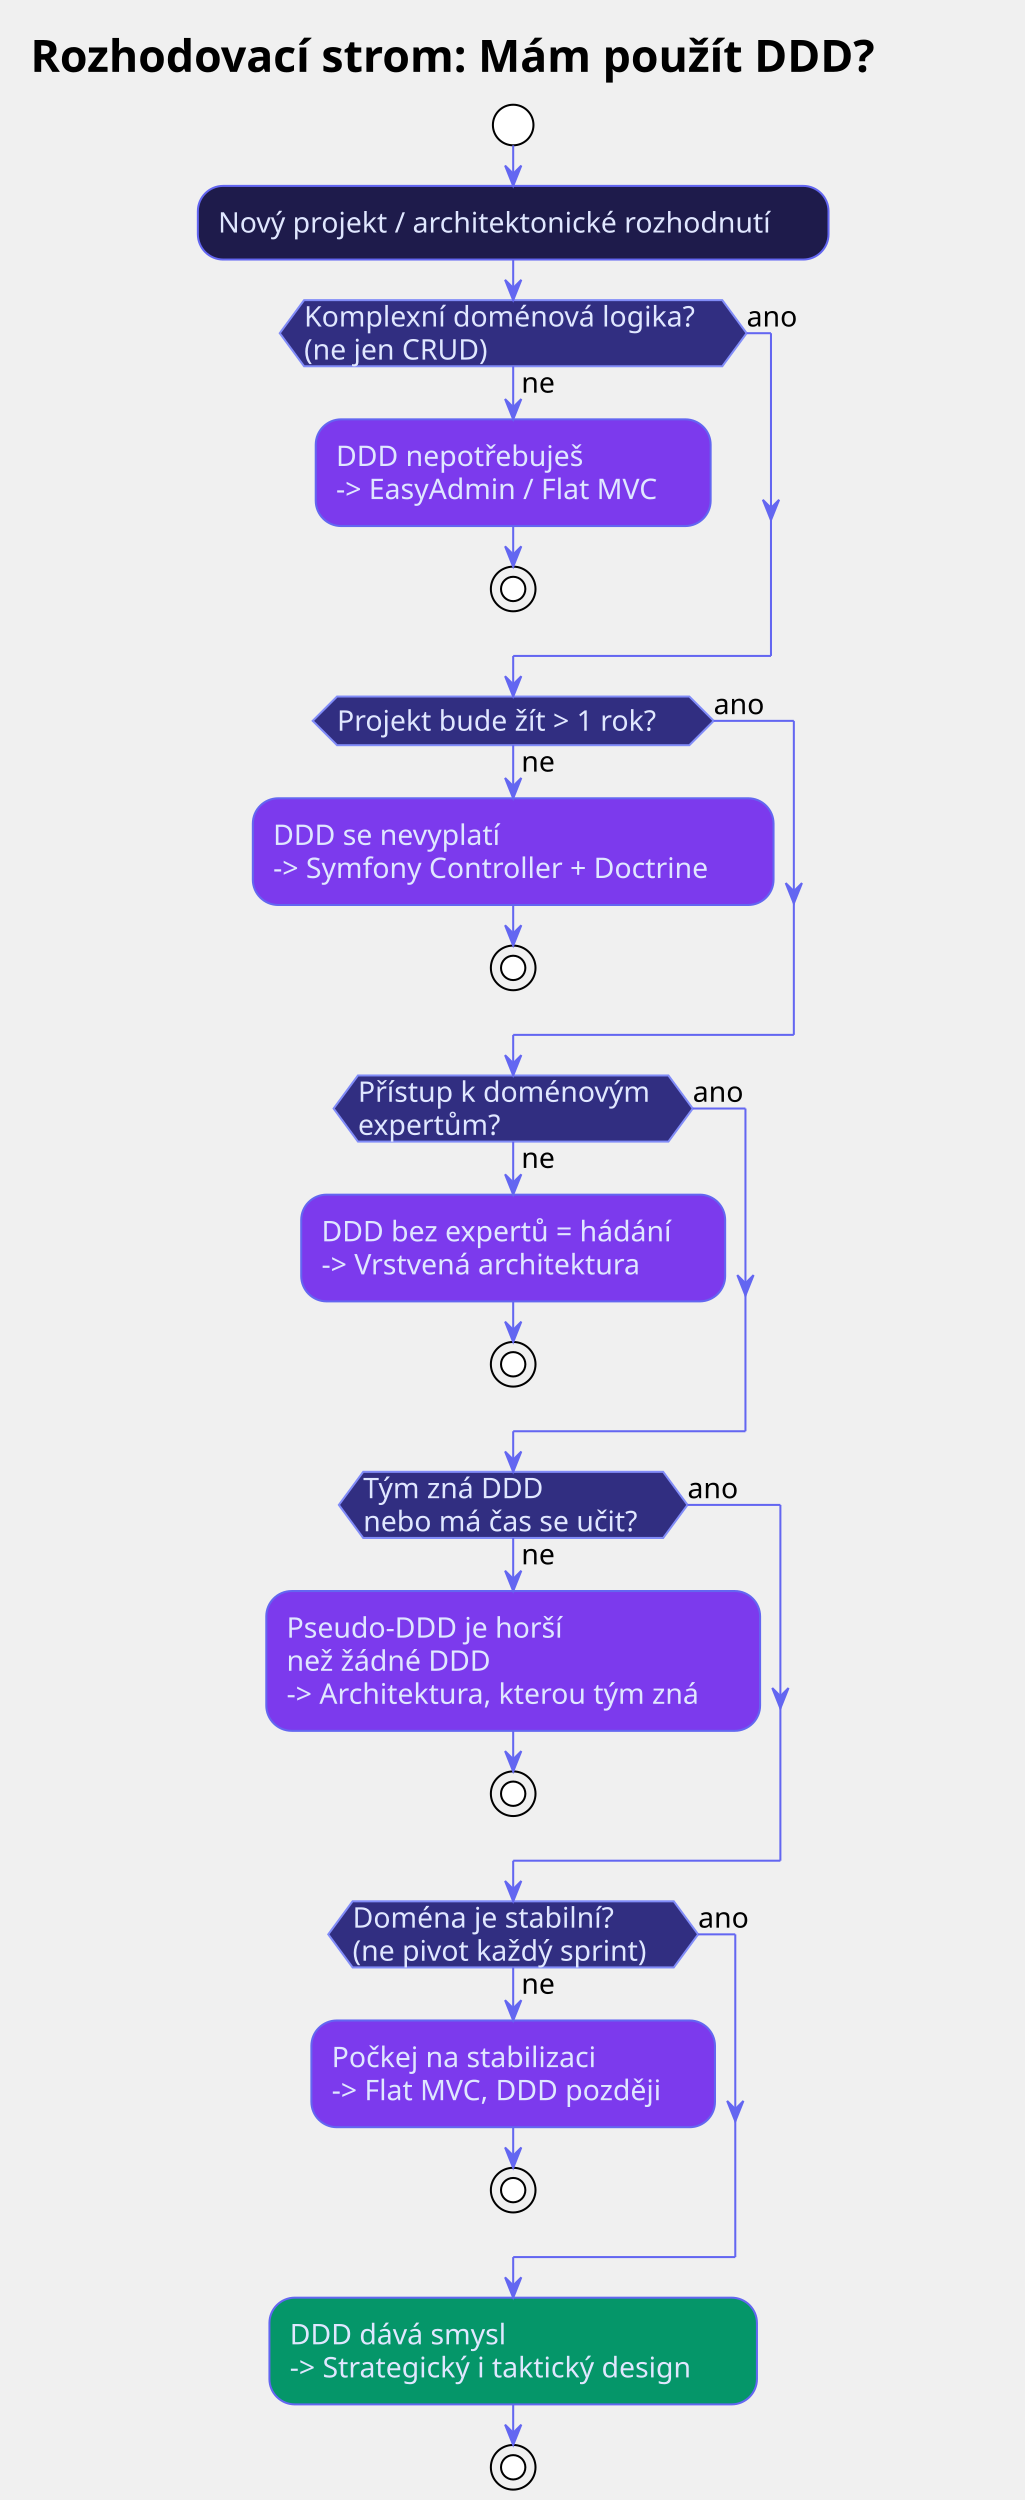
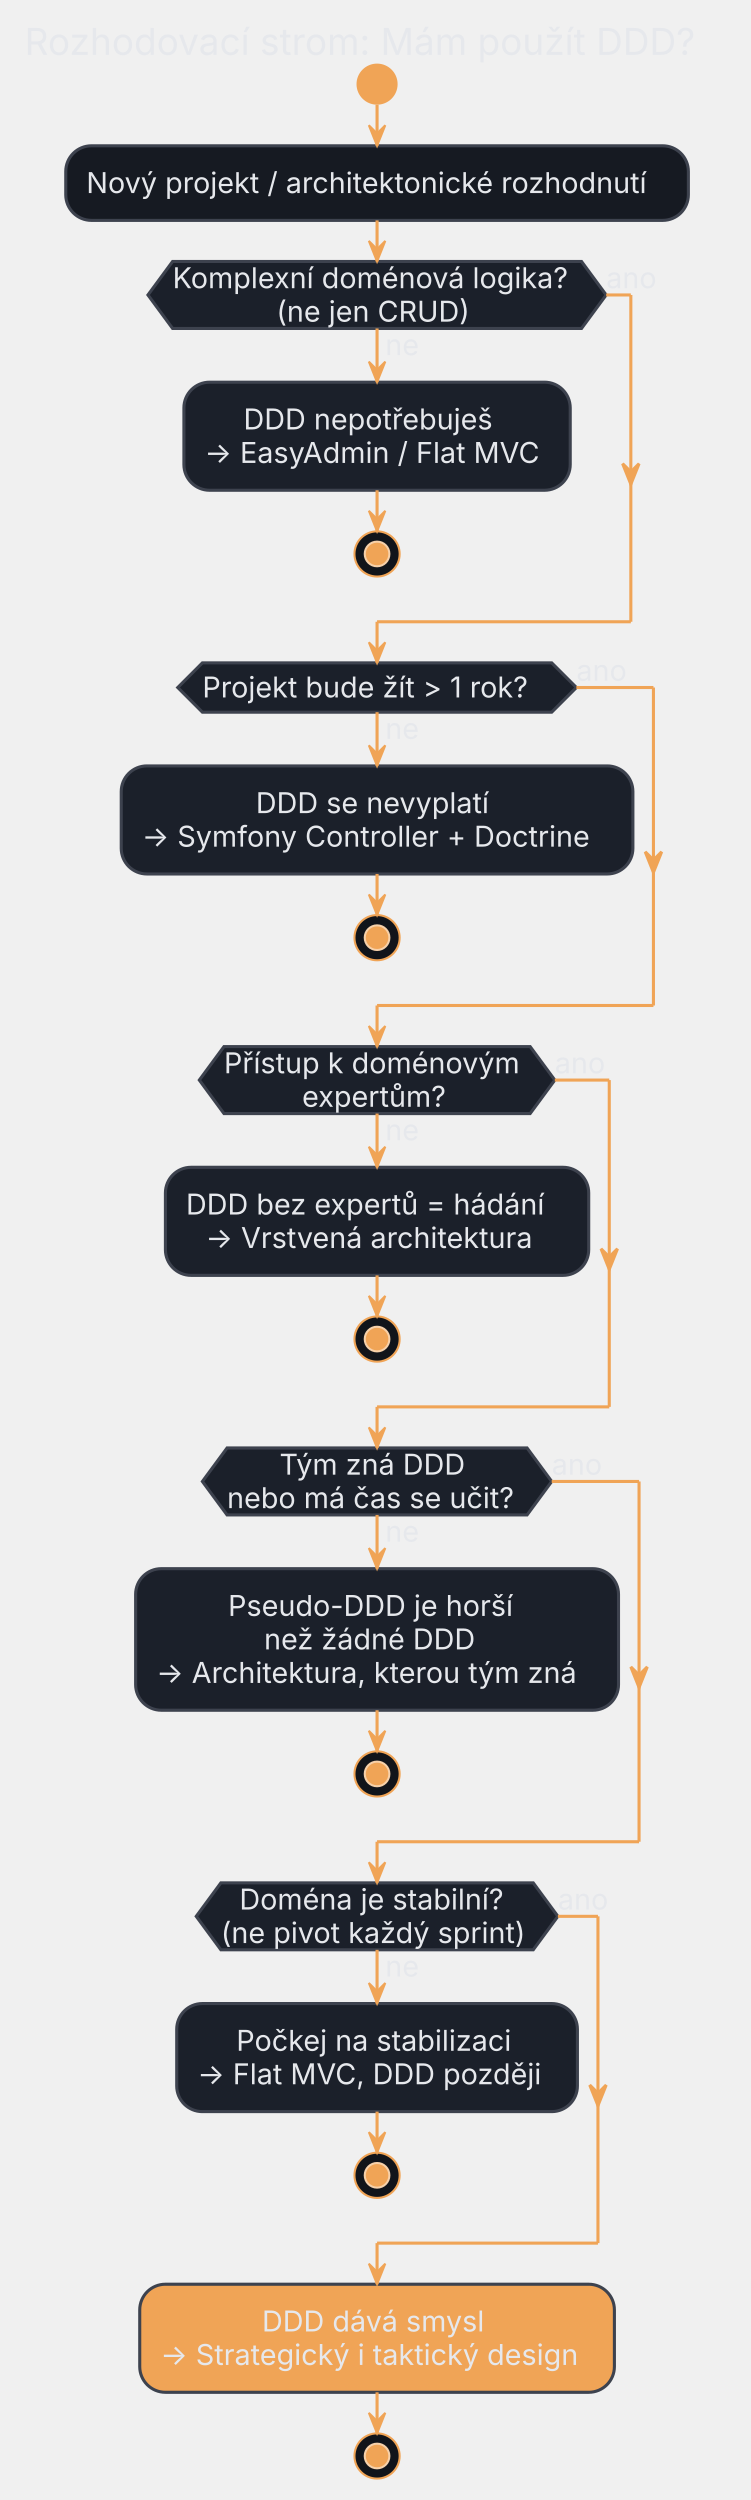
- <svg xmlns="http://www.w3.org/2000/svg" contentStyleType="text/css" preserveAspectRatio="none" style="aspect-ratio:0.41" version="1.1" viewBox="0 0 505 1232" zoomAndPan="magnify">
+ <svg xmlns="http://www.w3.org/2000/svg" contentScriptType="application/ecmascript" contentStyleType="text/css" height="1901.562px" preserveAspectRatio="none" style="width:571px;height:1901px;background:#11141A;" version="1.1" viewBox="0 0 571 1901" width="571.875px" zoomAndPan="magnify">
  <defs />
  <g>
-     <text fill="#000000" font-family="Nunito" font-size="22" font-weight="bold" lengthAdjust="spacing" textLength="472.796" x="15" y="35.421">Rozhodovací strom: Mám použít DDD?</text>
-     <ellipse cx="252.898" cy="61.609" fill="#FFFFFF" rx="10" ry="10" style="stroke:#000000;stroke-width:1;" />
-     <rect fill="#1E1B4B" height="36.297" rx="12.5" ry="12.5" style="stroke:#6366F1;stroke-width:1;" width="310.794" x="97.501" y="91.609" />
-     <text fill="#E0E7FF" font-family="Nunito" font-size="14" lengthAdjust="spacing" textLength="290.794" x="107.501" y="114.605">Nový projekt / architektonické rozhodnutí</text>
-     <rect fill="#7C3AED" height="52.594" rx="12.5" ry="12.5" style="stroke:#6366F1;stroke-width:1;" width="194.61" x="155.593" y="206.648" />
-     <text fill="#E0E7FF" font-family="Nunito" font-size="14" lengthAdjust="spacing" textLength="129.144" x="165.593" y="229.644">DDD nepotřebuješ</text>
-     <text fill="#E0E7FF" font-family="Nunito" font-size="14" lengthAdjust="spacing" textLength="174.61" x="165.593" y="245.94">-&gt; EasyAdmin / Flat MVC</text>
-     <ellipse cx="252.898" cy="290.242" fill="none" rx="11" ry="11" style="stroke:#000000;stroke-width:1;" />
-     <ellipse cx="252.898" cy="290.242" fill="#FFFFFF" rx="6" ry="6" style="stroke:#000000;stroke-width:1;" />
-     <polygon fill="#312E81" points="149.86,147.906,355.936,147.906,367.936,164.203,355.936,180.5,149.86,180.5,137.86,164.203,149.86,147.906" style="stroke:#818CF8;stroke-width:1;" />
-     <text fill="#000000" font-family="Nunito" font-size="14" lengthAdjust="spacing" textLength="17.486" x="256.898" y="193.495">ne</text>
-     <text fill="#E0E7FF" font-family="Nunito" font-size="14" lengthAdjust="spacing" textLength="206.076" x="149.86" y="160.901">Komplexní doménová logika?</text>
-     <text fill="#E0E7FF" font-family="Nunito" font-size="14" lengthAdjust="spacing" textLength="99.217" x="149.86" y="177.198">(ne jen CRUD)</text>
-     <text fill="#000000" font-family="Nunito" font-size="14" lengthAdjust="spacing" textLength="26.018" x="367.936" y="160.901">ano</text>
-     <rect fill="#7C3AED" height="52.594" rx="12.5" ry="12.5" style="stroke:#6366F1;stroke-width:1;" width="256.612" x="124.592" y="393.391" />
-     <text fill="#E0E7FF" font-family="Nunito" font-size="14" lengthAdjust="spacing" textLength="121.939" x="134.592" y="416.386">DDD se nevyplatí</text>
-     <text fill="#E0E7FF" font-family="Nunito" font-size="14" lengthAdjust="spacing" textLength="236.612" x="134.592" y="432.683">-&gt; Symfony Controller + Doctrine</text>
-     <ellipse cx="252.898" cy="476.984" fill="none" rx="11" ry="11" style="stroke:#000000;stroke-width:1;" />
-     <ellipse cx="252.898" cy="476.984" fill="#FFFFFF" rx="6" ry="6" style="stroke:#000000;stroke-width:1;" />
-     <polygon fill="#312E81" points="166.099,343.242,339.697,343.242,351.697,355.242,339.697,367.242,166.099,367.242,154.099,355.242,166.099,343.242" style="stroke:#818CF8;stroke-width:1;" />
-     <text fill="#000000" font-family="Nunito" font-size="14" lengthAdjust="spacing" textLength="17.486" x="256.898" y="380.237">ne</text>
-     <text fill="#E0E7FF" font-family="Nunito" font-size="14" lengthAdjust="spacing" textLength="173.599" x="166.099" y="360.089">Projekt bude žít &gt; 1 rok?</text>
-     <text fill="#000000" font-family="Nunito" font-size="14" lengthAdjust="spacing" textLength="26.018" x="351.697" y="351.94">ano</text>
-     <rect fill="#7C3AED" height="52.594" rx="12.5" ry="12.5" style="stroke:#6366F1;stroke-width:1;" width="208.918" x="148.439" y="588.727" />
-     <text fill="#E0E7FF" font-family="Nunito" font-size="14" lengthAdjust="spacing" textLength="188.918" x="158.439" y="611.722">DDD bez expertů = hádání</text>
-     <text fill="#E0E7FF" font-family="Nunito" font-size="14" lengthAdjust="spacing" textLength="173.852" x="158.439" y="628.019">-&gt; Vrstvená architektura</text>
-     <ellipse cx="252.898" cy="672.32" fill="none" rx="11" ry="11" style="stroke:#000000;stroke-width:1;" />
-     <ellipse cx="252.898" cy="672.32" fill="#FFFFFF" rx="6" ry="6" style="stroke:#000000;stroke-width:1;" />
-     <polygon fill="#312E81" points="176.404,529.984,329.392,529.984,341.392,546.281,329.392,562.578,176.404,562.578,164.404,546.281,176.404,529.984" style="stroke:#818CF8;stroke-width:1;" />
-     <text fill="#000000" font-family="Nunito" font-size="14" lengthAdjust="spacing" textLength="17.486" x="256.898" y="575.573">ne</text>
-     <text fill="#E0E7FF" font-family="Nunito" font-size="14" lengthAdjust="spacing" textLength="152.988" x="176.404" y="542.98">Přístup k doménovým</text>
-     <text fill="#E0E7FF" font-family="Nunito" font-size="14" lengthAdjust="spacing" textLength="75.585" x="176.404" y="559.276">expertům?</text>
-     <text fill="#000000" font-family="Nunito" font-size="14" lengthAdjust="spacing" textLength="26.018" x="341.392" y="542.98">ano</text>
-     <rect fill="#7C3AED" height="68.891" rx="12.5" ry="12.5" style="stroke:#6366F1;stroke-width:1;" width="243.351" x="131.223" y="784.062" />
-     <text fill="#E0E7FF" font-family="Nunito" font-size="14" lengthAdjust="spacing" textLength="143.849" x="141.223" y="807.058">Pseudo-DDD je horší</text>
-     <text fill="#E0E7FF" font-family="Nunito" font-size="14" lengthAdjust="spacing" textLength="108.377" x="141.223" y="823.355">než žádné DDD</text>
-     <text fill="#E0E7FF" font-family="Nunito" font-size="14" lengthAdjust="spacing" textLength="223.351" x="141.223" y="839.651">-&gt; Architektura, kterou tým zná</text>
-     <ellipse cx="252.898" cy="883.953" fill="none" rx="11" ry="11" style="stroke:#000000;stroke-width:1;" />
-     <ellipse cx="252.898" cy="883.953" fill="#FFFFFF" rx="6" ry="6" style="stroke:#000000;stroke-width:1;" />
-     <polygon fill="#312E81" points="178.991,725.32,326.805,725.32,338.805,741.617,326.805,757.914,178.991,757.914,166.991,741.617,178.991,725.32" style="stroke:#818CF8;stroke-width:1;" />
-     <text fill="#000000" font-family="Nunito" font-size="14" lengthAdjust="spacing" textLength="17.486" x="256.898" y="770.909">ne</text>
-     <text fill="#E0E7FF" font-family="Nunito" font-size="14" lengthAdjust="spacing" textLength="96.517" x="178.991" y="738.315">Tým zná DDD</text>
-     <text fill="#E0E7FF" font-family="Nunito" font-size="14" lengthAdjust="spacing" textLength="147.814" x="178.991" y="754.612">nebo má čas se učit?</text>
-     <text fill="#000000" font-family="Nunito" font-size="14" lengthAdjust="spacing" textLength="26.018" x="338.805" y="738.315">ano</text>
-     <rect fill="#7C3AED" height="52.594" rx="12.5" ry="12.5" style="stroke:#6366F1;stroke-width:1;" width="198.897" x="153.45" y="995.695" />
-     <text fill="#E0E7FF" font-family="Nunito" font-size="14" lengthAdjust="spacing" textLength="141.101" x="163.45" y="1018.69">Počkej na stabilizaci</text>
-     <text fill="#E0E7FF" font-family="Nunito" font-size="14" lengthAdjust="spacing" textLength="178.897" x="163.45" y="1034.987">-&gt; Flat MVC, DDD později</text>
-     <ellipse cx="252.898" cy="1079.289" fill="none" rx="11" ry="11" style="stroke:#000000;stroke-width:1;" />
-     <ellipse cx="252.898" cy="1079.289" fill="#FFFFFF" rx="6" ry="6" style="stroke:#000000;stroke-width:1;" />
-     <polygon fill="#312E81" points="173.762,936.953,332.034,936.953,344.034,953.25,332.034,969.547,173.762,969.547,161.762,953.25,173.762,936.953" style="stroke:#818CF8;stroke-width:1;" />
-     <text fill="#000000" font-family="Nunito" font-size="14" lengthAdjust="spacing" textLength="17.486" x="256.898" y="982.542">ne</text>
-     <text fill="#E0E7FF" font-family="Nunito" font-size="14" lengthAdjust="spacing" textLength="138.674" x="173.762" y="949.948">Doména je stabilní?</text>
-     <text fill="#E0E7FF" font-family="Nunito" font-size="14" lengthAdjust="spacing" textLength="158.273" x="173.762" y="966.245">(ne pivot každý sprint)</text>
-     <text fill="#000000" font-family="Nunito" font-size="14" lengthAdjust="spacing" textLength="26.018" x="344.034" y="949.948">ano</text>
-     <rect fill="#059669" height="52.594" rx="12.5" ry="12.5" style="stroke:#6366F1;stroke-width:1;" width="240.24" x="132.778" y="1132.289" />
-     <text fill="#E0E7FF" font-family="Nunito" font-size="14" lengthAdjust="spacing" textLength="115.972" x="142.778" y="1155.284">DDD dává smysl</text>
-     <text fill="#E0E7FF" font-family="Nunito" font-size="14" lengthAdjust="spacing" textLength="220.24" x="142.778" y="1171.581">-&gt; Strategický i taktický design</text>
-     <ellipse cx="252.898" cy="1215.883" fill="none" rx="11" ry="11" style="stroke:#000000;stroke-width:1;" />
-     <ellipse cx="252.898" cy="1215.883" fill="#FFFFFF" rx="6" ry="6" style="stroke:#000000;stroke-width:1;" />
-     <line style="stroke:#6366F1;stroke-width:1;" x1="252.898" x2="252.898" y1="71.609" y2="91.609" />
-     <polygon fill="#6366F1" points="248.898,81.609,252.898,91.609,256.898,81.609,252.898,85.609" style="stroke:#6366F1;stroke-width:1;" />
-     <line style="stroke:#6366F1;stroke-width:1;" x1="252.898" x2="252.898" y1="259.242" y2="279.242" />
-     <polygon fill="#6366F1" points="248.898,269.242,252.898,279.242,256.898,269.242,252.898,273.242" style="stroke:#6366F1;stroke-width:1;" />
-     <line style="stroke:#6366F1;stroke-width:1;" x1="252.898" x2="252.898" y1="180.5" y2="206.648" />
-     <polygon fill="#6366F1" points="248.898,196.648,252.898,206.648,256.898,196.648,252.898,200.648" style="stroke:#6366F1;stroke-width:1;" />
-     <line style="stroke:#6366F1;stroke-width:1;" x1="367.936" x2="379.936" y1="164.203" y2="164.203" />
-     <polygon fill="#6366F1" points="375.936,246.297,379.936,256.297,383.936,246.297,379.936,250.297" style="stroke:#6366F1;stroke-width:1;" />
-     <line style="stroke:#6366F1;stroke-width:1;" x1="379.936" x2="379.936" y1="164.203" y2="323.242" />
-     <line style="stroke:#6366F1;stroke-width:1;" x1="379.936" x2="252.898" y1="323.242" y2="323.242" />
-     <line style="stroke:#6366F1;stroke-width:1;" x1="252.898" x2="252.898" y1="323.242" y2="343.242" />
-     <polygon fill="#6366F1" points="248.898,333.242,252.898,343.242,256.898,333.242,252.898,337.242" style="stroke:#6366F1;stroke-width:1;" />
-     <line style="stroke:#6366F1;stroke-width:1;" x1="252.898" x2="252.898" y1="127.906" y2="147.906" />
-     <polygon fill="#6366F1" points="248.898,137.906,252.898,147.906,256.898,137.906,252.898,141.906" style="stroke:#6366F1;stroke-width:1;" />
-     <line style="stroke:#6366F1;stroke-width:1;" x1="252.898" x2="252.898" y1="445.984" y2="465.984" />
-     <polygon fill="#6366F1" points="248.898,455.984,252.898,465.984,256.898,455.984,252.898,459.984" style="stroke:#6366F1;stroke-width:1;" />
-     <line style="stroke:#6366F1;stroke-width:1;" x1="252.898" x2="252.898" y1="367.242" y2="393.391" />
-     <polygon fill="#6366F1" points="248.898,383.391,252.898,393.391,256.898,383.391,252.898,387.391" style="stroke:#6366F1;stroke-width:1;" />
-     <line style="stroke:#6366F1;stroke-width:1;" x1="351.697" x2="391.204" y1="355.242" y2="355.242" />
-     <polygon fill="#6366F1" points="387.204,435.188,391.204,445.188,395.204,435.188,391.204,439.188" style="stroke:#6366F1;stroke-width:1;" />
-     <line style="stroke:#6366F1;stroke-width:1;" x1="391.204" x2="391.204" y1="355.242" y2="509.984" />
-     <line style="stroke:#6366F1;stroke-width:1;" x1="391.204" x2="252.898" y1="509.984" y2="509.984" />
-     <line style="stroke:#6366F1;stroke-width:1;" x1="252.898" x2="252.898" y1="509.984" y2="529.984" />
-     <polygon fill="#6366F1" points="248.898,519.984,252.898,529.984,256.898,519.984,252.898,523.984" style="stroke:#6366F1;stroke-width:1;" />
-     <line style="stroke:#6366F1;stroke-width:1;" x1="252.898" x2="252.898" y1="641.32" y2="661.32" />
-     <polygon fill="#6366F1" points="248.898,651.32,252.898,661.32,256.898,651.32,252.898,655.32" style="stroke:#6366F1;stroke-width:1;" />
-     <line style="stroke:#6366F1;stroke-width:1;" x1="252.898" x2="252.898" y1="562.578" y2="588.727" />
-     <polygon fill="#6366F1" points="248.898,578.727,252.898,588.727,256.898,578.727,252.898,582.727" style="stroke:#6366F1;stroke-width:1;" />
-     <line style="stroke:#6366F1;stroke-width:1;" x1="341.392" x2="367.357" y1="546.281" y2="546.281" />
-     <polygon fill="#6366F1" points="363.357,628.375,367.357,638.375,371.357,628.375,367.357,632.375" style="stroke:#6366F1;stroke-width:1;" />
-     <line style="stroke:#6366F1;stroke-width:1;" x1="367.357" x2="367.357" y1="546.281" y2="705.32" />
-     <line style="stroke:#6366F1;stroke-width:1;" x1="367.357" x2="252.898" y1="705.32" y2="705.32" />
-     <line style="stroke:#6366F1;stroke-width:1;" x1="252.898" x2="252.898" y1="705.32" y2="725.32" />
-     <polygon fill="#6366F1" points="248.898,715.32,252.898,725.32,256.898,715.32,252.898,719.32" style="stroke:#6366F1;stroke-width:1;" />
-     <line style="stroke:#6366F1;stroke-width:1;" x1="252.898" x2="252.898" y1="852.953" y2="872.953" />
-     <polygon fill="#6366F1" points="248.898,862.953,252.898,872.953,256.898,862.953,252.898,866.953" style="stroke:#6366F1;stroke-width:1;" />
-     <line style="stroke:#6366F1;stroke-width:1;" x1="252.898" x2="252.898" y1="757.914" y2="784.062" />
-     <polygon fill="#6366F1" points="248.898,774.062,252.898,784.062,256.898,774.062,252.898,778.062" style="stroke:#6366F1;stroke-width:1;" />
-     <line style="stroke:#6366F1;stroke-width:1;" x1="338.805" x2="384.573" y1="741.617" y2="741.617" />
-     <polygon fill="#6366F1" points="380.573,831.859,384.573,841.859,388.573,831.859,384.573,835.859" style="stroke:#6366F1;stroke-width:1;" />
-     <line style="stroke:#6366F1;stroke-width:1;" x1="384.573" x2="384.573" y1="741.617" y2="916.953" />
-     <line style="stroke:#6366F1;stroke-width:1;" x1="384.573" x2="252.898" y1="916.953" y2="916.953" />
-     <line style="stroke:#6366F1;stroke-width:1;" x1="252.898" x2="252.898" y1="916.953" y2="936.953" />
-     <polygon fill="#6366F1" points="248.898,926.953,252.898,936.953,256.898,926.953,252.898,930.953" style="stroke:#6366F1;stroke-width:1;" />
-     <line style="stroke:#6366F1;stroke-width:1;" x1="252.898" x2="252.898" y1="1048.289" y2="1068.289" />
-     <polygon fill="#6366F1" points="248.898,1058.289,252.898,1068.289,256.898,1058.289,252.898,1062.289" style="stroke:#6366F1;stroke-width:1;" />
-     <line style="stroke:#6366F1;stroke-width:1;" x1="252.898" x2="252.898" y1="969.547" y2="995.695" />
-     <polygon fill="#6366F1" points="248.898,985.695,252.898,995.695,256.898,985.695,252.898,989.695" style="stroke:#6366F1;stroke-width:1;" />
-     <line style="stroke:#6366F1;stroke-width:1;" x1="344.034" x2="362.346" y1="953.25" y2="953.25" />
-     <polygon fill="#6366F1" points="358.346,1035.344,362.346,1045.344,366.346,1035.344,362.346,1039.344" style="stroke:#6366F1;stroke-width:1;" />
-     <line style="stroke:#6366F1;stroke-width:1;" x1="362.346" x2="362.346" y1="953.25" y2="1112.289" />
-     <line style="stroke:#6366F1;stroke-width:1;" x1="362.346" x2="252.898" y1="1112.289" y2="1112.289" />
-     <line style="stroke:#6366F1;stroke-width:1;" x1="252.898" x2="252.898" y1="1112.289" y2="1132.289" />
-     <polygon fill="#6366F1" points="248.898,1122.289,252.898,1132.289,256.898,1122.289,252.898,1126.289" style="stroke:#6366F1;stroke-width:1;" />
-     <line style="stroke:#6366F1;stroke-width:1;" x1="252.898" x2="252.898" y1="1184.883" y2="1204.883" />
-     <polygon fill="#6366F1" points="248.898,1194.883,252.898,1204.883,256.898,1194.883,252.898,1198.883" style="stroke:#6366F1;stroke-width:1;" />
+     <text fill="#E6E8EC" font-family="Inter, ui-sans-serif, system-ui, -apple-system, sans-serif" font-size="28.125" lengthAdjust="spacingAndGlyphs" textLength="534.375" x="18.75" y="41.731">Rozhodovací strom: Mám použít DDD?</text>
+     <ellipse cx="286.719" cy="63.989" fill="#F0A456" rx="15.625" ry="15.625" style="stroke: none; stroke-width: 1.562;" />
+     <rect fill="#161A22" height="56.714" rx="19.531" ry="19.531" style="stroke: #3D424E; stroke-width: 2.344;" width="473.438" x="50" y="110.864" />
+     <text fill="#E6E8EC" font-family="Inter, ui-sans-serif, system-ui, -apple-system, sans-serif" font-size="21.875" lengthAdjust="spacingAndGlyphs" textLength="442.188" x="65.625" y="146.794">Nový projekt / architektonické rozhodnutí</text>
+     <rect fill="#1B202A" height="82.178" rx="19.531" ry="19.531" style="stroke: #3D424E; stroke-width: 2.344;" width="293.75" x="139.844" y="290.613" />
+     <text fill="#E6E8EC" font-family="Inter, ui-sans-serif, system-ui, -apple-system, sans-serif" font-size="21.875" lengthAdjust="spacingAndGlyphs" textLength="203.125" x="185.156" y="326.543">DDD nepotřebuješ</text>
+     <text fill="#E6E8EC" font-family="Inter, ui-sans-serif, system-ui, -apple-system, sans-serif" font-size="21.875" lengthAdjust="spacingAndGlyphs" textLength="262.5" x="155.469" y="352.007">-&gt; EasyAdmin / Flat MVC</text>
+     <ellipse cx="286.719" cy="421.228" fill="#11141A" rx="17.188" ry="17.188" style="stroke: #F0A456; stroke-width: 1.562;" />
+     <ellipse cx="286.719" cy="421.228" fill="#F0A456" rx="9.375" ry="9.375" style="stroke: #F7D1AA; stroke-width: 1.562;" />
+     <polygon fill="#1B202A" points="131.25,198.828,442.188,198.828,460.938,224.292,442.188,249.756,131.25,249.756,112.5,224.292,131.25,198.828" style="stroke: #3D424E; stroke-width: 2.344;" />
+     <text fill="#E6E8EC" font-family="Inter, ui-sans-serif, system-ui, -apple-system, sans-serif" font-size="21.875" lengthAdjust="spacingAndGlyphs" textLength="28.125" x="292.969" y="270.061">ne</text>
+     <text fill="#E6E8EC" font-family="Inter, ui-sans-serif, system-ui, -apple-system, sans-serif" font-size="21.875" lengthAdjust="spacingAndGlyphs" textLength="310.938" x="131.25" y="219.133">Komplexní doménová logika?</text>
+     <text fill="#E6E8EC" font-family="Inter, ui-sans-serif, system-ui, -apple-system, sans-serif" font-size="21.875" lengthAdjust="spacingAndGlyphs" textLength="153.125" x="210.156" y="244.597">(ne jen CRUD)</text>
+     <text fill="#E6E8EC" font-family="Inter, ui-sans-serif, system-ui, -apple-system, sans-serif" font-size="21.875" lengthAdjust="spacingAndGlyphs" textLength="40.625" x="460.938" y="219.133">ano</text>
+     <rect fill="#1B202A" height="82.178" rx="19.531" ry="19.531" style="stroke: #3D424E; stroke-width: 2.344;" width="389.062" x="92.188" y="582.398" />
+     <text fill="#E6E8EC" font-family="Inter, ui-sans-serif, system-ui, -apple-system, sans-serif" font-size="21.875" lengthAdjust="spacingAndGlyphs" textLength="184.375" x="194.531" y="618.327">DDD se nevyplatí</text>
+     <text fill="#E6E8EC" font-family="Inter, ui-sans-serif, system-ui, -apple-system, sans-serif" font-size="21.875" lengthAdjust="spacingAndGlyphs" textLength="357.812" x="107.812" y="643.791">-&gt; Symfony Controller + Doctrine</text>
+     <ellipse cx="286.719" cy="713.013" fill="#11141A" rx="17.188" ry="17.188" style="stroke: #F0A456; stroke-width: 1.562;" />
+     <ellipse cx="286.719" cy="713.013" fill="#F0A456" rx="9.375" ry="9.375" style="stroke: #F7D1AA; stroke-width: 1.562;" />
+     <polygon fill="#1B202A" points="153.906,504.041,419.531,504.041,438.281,522.79,419.531,541.54,153.906,541.54,135.156,522.79,153.906,504.041" style="stroke: #3D424E; stroke-width: 2.344;" />
+     <text fill="#E6E8EC" font-family="Inter, ui-sans-serif, system-ui, -apple-system, sans-serif" font-size="21.875" lengthAdjust="spacingAndGlyphs" textLength="28.125" x="292.969" y="561.845">ne</text>
+     <text fill="#E6E8EC" font-family="Inter, ui-sans-serif, system-ui, -apple-system, sans-serif" font-size="21.875" lengthAdjust="spacingAndGlyphs" textLength="265.625" x="153.906" y="530.364">Projekt bude žít &gt; 1 rok?</text>
+     <text fill="#E6E8EC" font-family="Inter, ui-sans-serif, system-ui, -apple-system, sans-serif" font-size="21.875" lengthAdjust="spacingAndGlyphs" textLength="40.625" x="438.281" y="517.631">ano</text>
+     <rect fill="#1B202A" height="82.178" rx="19.531" ry="19.531" style="stroke: #3D424E; stroke-width: 2.344;" width="321.875" x="125.781" y="887.61" />
+     <text fill="#E6E8EC" font-family="Inter, ui-sans-serif, system-ui, -apple-system, sans-serif" font-size="21.875" lengthAdjust="spacingAndGlyphs" textLength="290.625" x="141.406" y="923.54">DDD bez expertů = hádání</text>
+     <text fill="#E6E8EC" font-family="Inter, ui-sans-serif, system-ui, -apple-system, sans-serif" font-size="21.875" lengthAdjust="spacingAndGlyphs" textLength="260.938" x="156.25" y="949.004">-&gt; Vrstvená architektura</text>
+     <ellipse cx="286.719" cy="1018.225" fill="#11141A" rx="17.188" ry="17.188" style="stroke: #F0A456; stroke-width: 1.562;" />
+     <ellipse cx="286.719" cy="1018.225" fill="#F0A456" rx="9.375" ry="9.375" style="stroke: #F7D1AA; stroke-width: 1.562;" />
+     <polygon fill="#1B202A" points="170.312,795.825,403.125,795.825,421.875,821.289,403.125,846.753,170.312,846.753,151.562,821.289,170.312,795.825" style="stroke: #3D424E; stroke-width: 2.344;" />
+     <text fill="#E6E8EC" font-family="Inter, ui-sans-serif, system-ui, -apple-system, sans-serif" font-size="21.875" lengthAdjust="spacingAndGlyphs" textLength="28.125" x="292.969" y="867.058">ne</text>
+     <text fill="#E6E8EC" font-family="Inter, ui-sans-serif, system-ui, -apple-system, sans-serif" font-size="21.875" lengthAdjust="spacingAndGlyphs" textLength="232.812" x="170.312" y="816.13">Přístup k doménovým</text>
+     <text fill="#E6E8EC" font-family="Inter, ui-sans-serif, system-ui, -apple-system, sans-serif" font-size="21.875" lengthAdjust="spacingAndGlyphs" textLength="114.062" x="229.688" y="841.594">expertům?</text>
+     <text fill="#E6E8EC" font-family="Inter, ui-sans-serif, system-ui, -apple-system, sans-serif" font-size="21.875" lengthAdjust="spacingAndGlyphs" textLength="40.625" x="421.875" y="816.13">ano</text>
+     <rect fill="#1B202A" height="107.642" rx="19.531" ry="19.531" style="stroke: #3D424E; stroke-width: 2.344;" width="367.188" x="103.125" y="1192.822" />
+     <text fill="#E6E8EC" font-family="Inter, ui-sans-serif, system-ui, -apple-system, sans-serif" font-size="21.875" lengthAdjust="spacingAndGlyphs" textLength="226.562" x="173.438" y="1228.752">Pseudo-DDD je horší</text>
+     <text fill="#E6E8EC" font-family="Inter, ui-sans-serif, system-ui, -apple-system, sans-serif" font-size="21.875" lengthAdjust="spacingAndGlyphs" textLength="171.875" x="200.781" y="1254.216">než žádné DDD</text>
+     <text fill="#E6E8EC" font-family="Inter, ui-sans-serif, system-ui, -apple-system, sans-serif" font-size="21.875" lengthAdjust="spacingAndGlyphs" textLength="335.938" x="118.75" y="1279.68">-&gt; Architektura, kterou tým zná</text>
+     <ellipse cx="286.719" cy="1348.901" fill="#11141A" rx="17.188" ry="17.188" style="stroke: #F0A456; stroke-width: 1.562;" />
+     <ellipse cx="286.719" cy="1348.901" fill="#F0A456" rx="9.375" ry="9.375" style="stroke: #F7D1AA; stroke-width: 1.562;" />
+     <polygon fill="#1B202A" points="172.656,1101.038,400.781,1101.038,419.531,1126.502,400.781,1151.965,172.656,1151.965,153.906,1126.502,172.656,1101.038" style="stroke: #3D424E; stroke-width: 2.344;" />
+     <text fill="#E6E8EC" font-family="Inter, ui-sans-serif, system-ui, -apple-system, sans-serif" font-size="21.875" lengthAdjust="spacingAndGlyphs" textLength="28.125" x="292.969" y="1172.27">ne</text>
+     <text fill="#E6E8EC" font-family="Inter, ui-sans-serif, system-ui, -apple-system, sans-serif" font-size="21.875" lengthAdjust="spacingAndGlyphs" textLength="148.438" x="212.5" y="1121.342">Tým zná DDD</text>
+     <text fill="#E6E8EC" font-family="Inter, ui-sans-serif, system-ui, -apple-system, sans-serif" font-size="21.875" lengthAdjust="spacingAndGlyphs" textLength="228.125" x="172.656" y="1146.806">nebo má čas se učit?</text>
+     <text fill="#E6E8EC" font-family="Inter, ui-sans-serif, system-ui, -apple-system, sans-serif" font-size="21.875" lengthAdjust="spacingAndGlyphs" textLength="40.625" x="419.531" y="1121.342">ano</text>
+     <rect fill="#1B202A" height="82.178" rx="19.531" ry="19.531" style="stroke: #3D424E; stroke-width: 2.344;" width="304.688" x="134.375" y="1523.498" />
+     <text fill="#E6E8EC" font-family="Inter, ui-sans-serif, system-ui, -apple-system, sans-serif" font-size="21.875" lengthAdjust="spacingAndGlyphs" textLength="214.062" x="179.688" y="1559.428">Počkej na stabilizaci</text>
+     <text fill="#E6E8EC" font-family="Inter, ui-sans-serif, system-ui, -apple-system, sans-serif" font-size="21.875" lengthAdjust="spacingAndGlyphs" textLength="273.438" x="150" y="1584.892">-&gt; Flat MVC, DDD později</text>
+     <ellipse cx="286.719" cy="1654.114" fill="#11141A" rx="17.188" ry="17.188" style="stroke: #F0A456; stroke-width: 1.562;" />
+     <ellipse cx="286.719" cy="1654.114" fill="#F0A456" rx="9.375" ry="9.375" style="stroke: #F7D1AA; stroke-width: 1.562;" />
+     <polygon fill="#1B202A" points="167.969,1431.714,405.469,1431.714,424.219,1457.178,405.469,1482.642,167.969,1482.642,149.219,1457.178,167.969,1431.714" style="stroke: #3D424E; stroke-width: 2.344;" />
+     <text fill="#E6E8EC" font-family="Inter, ui-sans-serif, system-ui, -apple-system, sans-serif" font-size="21.875" lengthAdjust="spacingAndGlyphs" textLength="28.125" x="292.969" y="1502.947">ne</text>
+     <text fill="#E6E8EC" font-family="Inter, ui-sans-serif, system-ui, -apple-system, sans-serif" font-size="21.875" lengthAdjust="spacingAndGlyphs" textLength="209.375" x="182.031" y="1452.019">Doména je stabilní?</text>
+     <text fill="#E6E8EC" font-family="Inter, ui-sans-serif, system-ui, -apple-system, sans-serif" font-size="21.875" lengthAdjust="spacingAndGlyphs" textLength="237.5" x="167.969" y="1477.483">(ne pivot každý sprint)</text>
+     <text fill="#E6E8EC" font-family="Inter, ui-sans-serif, system-ui, -apple-system, sans-serif" font-size="21.875" lengthAdjust="spacingAndGlyphs" textLength="40.625" x="424.219" y="1452.019">ano</text>
+     <rect fill="#F0A456" height="82.178" rx="19.531" ry="19.531" style="stroke: #3D424E; stroke-width: 2.344;" width="360.938" x="106.25" y="1736.926" />
+     <text fill="#E6E8EC" font-family="Inter, ui-sans-serif, system-ui, -apple-system, sans-serif" font-size="21.875" lengthAdjust="spacingAndGlyphs" textLength="175" x="199.219" y="1772.856">DDD dává smysl</text>
+     <text fill="#E6E8EC" font-family="Inter, ui-sans-serif, system-ui, -apple-system, sans-serif" font-size="21.875" lengthAdjust="spacingAndGlyphs" textLength="329.688" x="121.875" y="1798.32">-&gt; Strategický i taktický design</text>
+     <ellipse cx="286.719" cy="1867.542" fill="#11141A" rx="17.188" ry="17.188" style="stroke: #F0A456; stroke-width: 1.562;" />
+     <ellipse cx="286.719" cy="1867.542" fill="#F0A456" rx="9.375" ry="9.375" style="stroke: #F7D1AA; stroke-width: 1.562;" />
+     <line style="stroke: #F0A456; stroke-width: 2.344;" x1="286.719" x2="286.719" y1="79.614" y2="110.864" />
+     <polygon fill="#F0A456" points="280.469,95.239,286.719,110.864,292.969,95.239,286.719,101.489" style="stroke: #F0A456; stroke-width: 1.562;" />
+     <line style="stroke: #F0A456; stroke-width: 2.344;" x1="286.719" x2="286.719" y1="372.791" y2="404.041" />
+     <polygon fill="#F0A456" points="280.469,388.416,286.719,404.041,292.969,388.416,286.719,394.666" style="stroke: #F0A456; stroke-width: 1.562;" />
+     <line style="stroke: #F0A456; stroke-width: 2.344;" x1="286.719" x2="286.719" y1="249.756" y2="290.613" />
+     <polygon fill="#F0A456" points="280.469,274.988,286.719,290.613,292.969,274.988,286.719,281.238" style="stroke: #F0A456; stroke-width: 1.562;" />
+     <line style="stroke: #F0A456; stroke-width: 2.344;" x1="460.938" x2="479.688" y1="224.292" y2="224.292" />
+     <polygon fill="#F0A456" points="473.438,352.563,479.688,368.188,485.938,352.563,479.688,358.813" style="stroke: #F0A456; stroke-width: 2.344;" />
+     <line style="stroke: #F0A456; stroke-width: 2.344;" x1="479.688" x2="479.688" y1="224.292" y2="472.791" />
+     <line style="stroke: #F0A456; stroke-width: 2.344;" x1="479.688" x2="286.719" y1="472.791" y2="472.791" />
+     <line style="stroke: #F0A456; stroke-width: 2.344;" x1="286.719" x2="286.719" y1="472.791" y2="504.041" />
+     <polygon fill="#F0A456" points="280.469,488.416,286.719,504.041,292.969,488.416,286.719,494.666" style="stroke: #F0A456; stroke-width: 1.562;" />
+     <line style="stroke: #F0A456; stroke-width: 2.344;" x1="286.719" x2="286.719" y1="167.578" y2="198.828" />
+     <polygon fill="#F0A456" points="280.469,183.203,286.719,198.828,292.969,183.203,286.719,189.453" style="stroke: #F0A456; stroke-width: 1.562;" />
+     <line style="stroke: #F0A456; stroke-width: 2.344;" x1="286.719" x2="286.719" y1="664.575" y2="695.825" />
+     <polygon fill="#F0A456" points="280.469,680.2,286.719,695.825,292.969,680.2,286.719,686.45" style="stroke: #F0A456; stroke-width: 1.562;" />
+     <line style="stroke: #F0A456; stroke-width: 2.344;" x1="286.719" x2="286.719" y1="541.54" y2="582.398" />
+     <polygon fill="#F0A456" points="280.469,566.773,286.719,582.398,292.969,566.773,286.719,573.023" style="stroke: #F0A456; stroke-width: 1.562;" />
+     <line style="stroke: #F0A456; stroke-width: 2.344;" x1="438.281" x2="496.875" y1="522.79" y2="522.79" />
+     <polygon fill="#F0A456" points="490.625,647.705,496.875,663.33,503.125,647.705,496.875,653.955" style="stroke: #F0A456; stroke-width: 2.344;" />
+     <line style="stroke: #F0A456; stroke-width: 2.344;" x1="496.875" x2="496.875" y1="522.79" y2="764.575" />
+     <line style="stroke: #F0A456; stroke-width: 2.344;" x1="496.875" x2="286.719" y1="764.575" y2="764.575" />
+     <line style="stroke: #F0A456; stroke-width: 2.344;" x1="286.719" x2="286.719" y1="764.575" y2="795.825" />
+     <polygon fill="#F0A456" points="280.469,780.2,286.719,795.825,292.969,780.2,286.719,786.45" style="stroke: #F0A456; stroke-width: 1.562;" />
+     <line style="stroke: #F0A456; stroke-width: 2.344;" x1="286.719" x2="286.719" y1="969.788" y2="1001.038" />
+     <polygon fill="#F0A456" points="280.469,985.413,286.719,1001.038,292.969,985.413,286.719,991.663" style="stroke: #F0A456; stroke-width: 1.562;" />
+     <line style="stroke: #F0A456; stroke-width: 2.344;" x1="286.719" x2="286.719" y1="846.753" y2="887.61" />
+     <polygon fill="#F0A456" points="280.469,871.985,286.719,887.61,292.969,871.985,286.719,878.235" style="stroke: #F0A456; stroke-width: 1.562;" />
+     <line style="stroke: #F0A456; stroke-width: 2.344;" x1="421.875" x2="463.281" y1="821.289" y2="821.289" />
+     <polygon fill="#F0A456" points="457.031,949.561,463.281,965.186,469.531,949.561,463.281,955.811" style="stroke: #F0A456; stroke-width: 2.344;" />
+     <line style="stroke: #F0A456; stroke-width: 2.344;" x1="463.281" x2="463.281" y1="821.289" y2="1069.788" />
+     <line style="stroke: #F0A456; stroke-width: 2.344;" x1="463.281" x2="286.719" y1="1069.788" y2="1069.788" />
+     <line style="stroke: #F0A456; stroke-width: 2.344;" x1="286.719" x2="286.719" y1="1069.788" y2="1101.038" />
+     <polygon fill="#F0A456" points="280.469,1085.413,286.719,1101.038,292.969,1085.413,286.719,1091.663" style="stroke: #F0A456; stroke-width: 1.562;" />
+     <line style="stroke: #F0A456; stroke-width: 2.344;" x1="286.719" x2="286.719" y1="1300.464" y2="1331.714" />
+     <polygon fill="#F0A456" points="280.469,1316.089,286.719,1331.714,292.969,1316.089,286.719,1322.339" style="stroke: #F0A456; stroke-width: 1.562;" />
+     <line style="stroke: #F0A456; stroke-width: 2.344;" x1="286.719" x2="286.719" y1="1151.965" y2="1192.822" />
+     <polygon fill="#F0A456" points="280.469,1177.197,286.719,1192.822,292.969,1177.197,286.719,1183.447" style="stroke: #F0A456; stroke-width: 1.562;" />
+     <line style="stroke: #F0A456; stroke-width: 2.344;" x1="419.531" x2="485.938" y1="1126.502" y2="1126.502" />
+     <polygon fill="#F0A456" points="479.688,1267.505,485.938,1283.13,492.188,1267.505,485.938,1273.755" style="stroke: #F0A456; stroke-width: 2.344;" />
+     <line style="stroke: #F0A456; stroke-width: 2.344;" x1="485.938" x2="485.938" y1="1126.502" y2="1400.464" />
+     <line style="stroke: #F0A456; stroke-width: 2.344;" x1="485.938" x2="286.719" y1="1400.464" y2="1400.464" />
+     <line style="stroke: #F0A456; stroke-width: 2.344;" x1="286.719" x2="286.719" y1="1400.464" y2="1431.714" />
+     <polygon fill="#F0A456" points="280.469,1416.089,286.719,1431.714,292.969,1416.089,286.719,1422.339" style="stroke: #F0A456; stroke-width: 1.562;" />
+     <line style="stroke: #F0A456; stroke-width: 2.344;" x1="286.719" x2="286.719" y1="1605.676" y2="1636.926" />
+     <polygon fill="#F0A456" points="280.469,1621.301,286.719,1636.926,292.969,1621.301,286.719,1627.551" style="stroke: #F0A456; stroke-width: 1.562;" />
+     <line style="stroke: #F0A456; stroke-width: 2.344;" x1="286.719" x2="286.719" y1="1482.642" y2="1523.498" />
+     <polygon fill="#F0A456" points="280.469,1507.873,286.719,1523.498,292.969,1507.873,286.719,1514.123" style="stroke: #F0A456; stroke-width: 1.562;" />
+     <line style="stroke: #F0A456; stroke-width: 2.344;" x1="424.219" x2="454.688" y1="1457.178" y2="1457.178" />
+     <polygon fill="#F0A456" points="448.438,1585.449,454.688,1601.074,460.938,1585.449,454.688,1591.699" style="stroke: #F0A456; stroke-width: 2.344;" />
+     <line style="stroke: #F0A456; stroke-width: 2.344;" x1="454.688" x2="454.688" y1="1457.178" y2="1705.676" />
+     <line style="stroke: #F0A456; stroke-width: 2.344;" x1="454.688" x2="286.719" y1="1705.676" y2="1705.676" />
+     <line style="stroke: #F0A456; stroke-width: 2.344;" x1="286.719" x2="286.719" y1="1705.676" y2="1736.926" />
+     <polygon fill="#F0A456" points="280.469,1721.301,286.719,1736.926,292.969,1721.301,286.719,1727.551" style="stroke: #F0A456; stroke-width: 1.562;" />
+     <line style="stroke: #F0A456; stroke-width: 2.344;" x1="286.719" x2="286.719" y1="1819.104" y2="1850.354" />
+     <polygon fill="#F0A456" points="280.469,1834.729,286.719,1850.354,292.969,1834.729,286.719,1840.979" style="stroke: #F0A456; stroke-width: 1.562;" />
  </g>
</svg>
